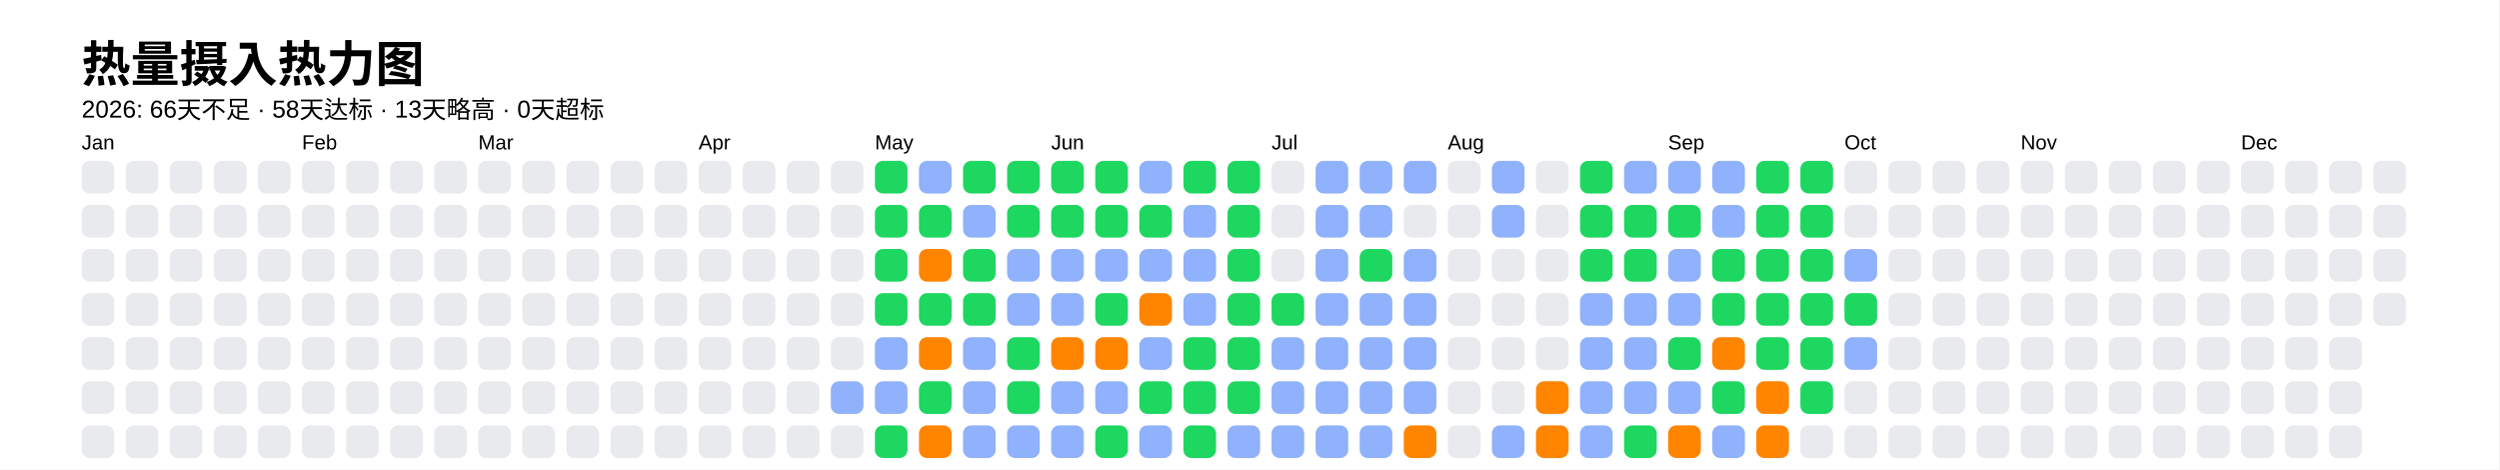
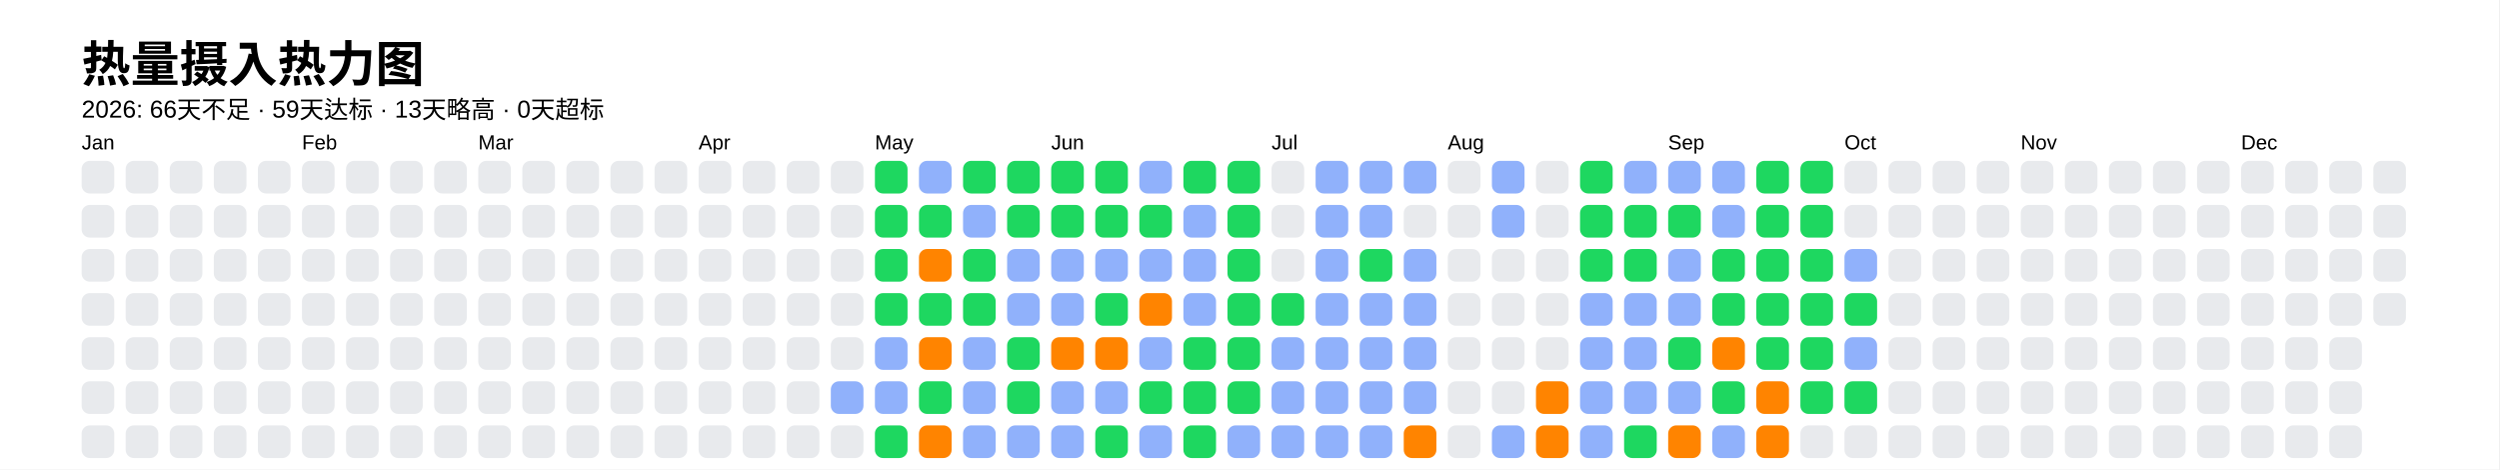
<svg xmlns="http://www.w3.org/2000/svg" style="background-color:white;" baseProfile="full" height="57.5mm" version="1.1" viewBox="0,0,306.2,57.5" width="306.2mm">
  <defs />
  <rect fill="#FFFFFF" height="57.5" width="306.2" x="0" y="0" />
  <text fill="#000000" style="font-size:6px; font-family:Arial; font-weight:bold;" x="10" y="10">热量摄入热力图</text>
-   <text fill="#000000" style="font-size:3px; font-family:Arial;" x="10" y="14.4">2026: 66天不足 · 58天达标 · 13天略高 · 0天超标</text>
+   <text fill="#000000" style="font-size:3px; font-family:Arial;" x="10" y="14.4">2026: 66天不足 · 59天达标 · 13天略高 · 0天超标</text>
  <text fill="#000000" style="font-size:2.5px; font-family:Arial" x="10" y="18.3">Jan</text>
  <rect fill="#E8EAED" height="4" rx="1" ry="1" width="4" x="10" y="19.7" />
  <rect fill="#E8EAED" height="4" rx="1" ry="1" width="4" x="10" y="25.1" />
  <rect fill="#E8EAED" height="4" rx="1" ry="1" width="4" x="10" y="30.5" />
  <rect fill="#E8EAED" height="4" rx="1" ry="1" width="4" x="10" y="35.9" />
  <rect fill="#E8EAED" height="4" rx="1" ry="1" width="4" x="10" y="41.3" />
  <rect fill="#E8EAED" height="4" rx="1" ry="1" width="4" x="10" y="46.7" />
  <rect fill="#E8EAED" height="4" rx="1" ry="1" width="4" x="10" y="52.1" />
  <rect fill="#E8EAED" height="4" rx="1" ry="1" width="4" x="15.4" y="19.7" />
  <rect fill="#E8EAED" height="4" rx="1" ry="1" width="4" x="15.4" y="25.1" />
  <rect fill="#E8EAED" height="4" rx="1" ry="1" width="4" x="15.4" y="30.5" />
  <rect fill="#E8EAED" height="4" rx="1" ry="1" width="4" x="15.4" y="35.9" />
  <rect fill="#E8EAED" height="4" rx="1" ry="1" width="4" x="15.4" y="41.3" />
  <rect fill="#E8EAED" height="4" rx="1" ry="1" width="4" x="15.4" y="46.7" />
  <rect fill="#E8EAED" height="4" rx="1" ry="1" width="4" x="15.4" y="52.1" />
  <rect fill="#E8EAED" height="4" rx="1" ry="1" width="4" x="20.8" y="19.7" />
  <rect fill="#E8EAED" height="4" rx="1" ry="1" width="4" x="20.8" y="25.1" />
  <rect fill="#E8EAED" height="4" rx="1" ry="1" width="4" x="20.8" y="30.5" />
  <rect fill="#E8EAED" height="4" rx="1" ry="1" width="4" x="20.8" y="35.9" />
  <rect fill="#E8EAED" height="4" rx="1" ry="1" width="4" x="20.8" y="41.3" />
  <rect fill="#E8EAED" height="4" rx="1" ry="1" width="4" x="20.8" y="46.7" />
  <rect fill="#E8EAED" height="4" rx="1" ry="1" width="4" x="20.8" y="52.1" />
  <rect fill="#E8EAED" height="4" rx="1" ry="1" width="4" x="26.2" y="19.7" />
  <rect fill="#E8EAED" height="4" rx="1" ry="1" width="4" x="26.2" y="25.1" />
  <rect fill="#E8EAED" height="4" rx="1" ry="1" width="4" x="26.2" y="30.5" />
  <rect fill="#E8EAED" height="4" rx="1" ry="1" width="4" x="26.2" y="35.9" />
  <rect fill="#E8EAED" height="4" rx="1" ry="1" width="4" x="26.2" y="41.3" />
  <rect fill="#E8EAED" height="4" rx="1" ry="1" width="4" x="26.2" y="46.7" />
  <rect fill="#E8EAED" height="4" rx="1" ry="1" width="4" x="26.2" y="52.1" />
  <rect fill="#E8EAED" height="4" rx="1" ry="1" width="4" x="31.6" y="19.7" />
  <rect fill="#E8EAED" height="4" rx="1" ry="1" width="4" x="31.6" y="25.1" />
  <rect fill="#E8EAED" height="4" rx="1" ry="1" width="4" x="31.6" y="30.5" />
  <rect fill="#E8EAED" height="4" rx="1" ry="1" width="4" x="31.6" y="35.9" />
  <rect fill="#E8EAED" height="4" rx="1" ry="1" width="4" x="31.6" y="41.3" />
  <rect fill="#E8EAED" height="4" rx="1" ry="1" width="4" x="31.6" y="46.7" />
  <rect fill="#E8EAED" height="4" rx="1" ry="1" width="4" x="31.6" y="52.1" />
  <text fill="#000000" style="font-size:2.5px; font-family:Arial" x="37.0" y="18.3">Feb</text>
  <rect fill="#E8EAED" height="4" rx="1" ry="1" width="4" x="37.0" y="19.7" />
  <rect fill="#E8EAED" height="4" rx="1" ry="1" width="4" x="37.0" y="25.1" />
  <rect fill="#E8EAED" height="4" rx="1" ry="1" width="4" x="37.0" y="30.5" />
  <rect fill="#E8EAED" height="4" rx="1" ry="1" width="4" x="37.0" y="35.9" />
  <rect fill="#E8EAED" height="4" rx="1" ry="1" width="4" x="37.0" y="41.3" />
  <rect fill="#E8EAED" height="4" rx="1" ry="1" width="4" x="37.0" y="46.7" />
  <rect fill="#E8EAED" height="4" rx="1" ry="1" width="4" x="37.0" y="52.1" />
  <rect fill="#E8EAED" height="4" rx="1" ry="1" width="4" x="42.4" y="19.7" />
  <rect fill="#E8EAED" height="4" rx="1" ry="1" width="4" x="42.4" y="25.1" />
  <rect fill="#E8EAED" height="4" rx="1" ry="1" width="4" x="42.4" y="30.5" />
  <rect fill="#E8EAED" height="4" rx="1" ry="1" width="4" x="42.4" y="35.9" />
  <rect fill="#E8EAED" height="4" rx="1" ry="1" width="4" x="42.4" y="41.3" />
  <rect fill="#E8EAED" height="4" rx="1" ry="1" width="4" x="42.4" y="46.7" />
  <rect fill="#E8EAED" height="4" rx="1" ry="1" width="4" x="42.4" y="52.1" />
  <rect fill="#E8EAED" height="4" rx="1" ry="1" width="4" x="47.8" y="19.7" />
  <rect fill="#E8EAED" height="4" rx="1" ry="1" width="4" x="47.8" y="25.1" />
  <rect fill="#E8EAED" height="4" rx="1" ry="1" width="4" x="47.8" y="30.5" />
  <rect fill="#E8EAED" height="4" rx="1" ry="1" width="4" x="47.8" y="35.9" />
  <rect fill="#E8EAED" height="4" rx="1" ry="1" width="4" x="47.8" y="41.3" />
  <rect fill="#E8EAED" height="4" rx="1" ry="1" width="4" x="47.8" y="46.7" />
  <rect fill="#E8EAED" height="4" rx="1" ry="1" width="4" x="47.8" y="52.1" />
  <rect fill="#E8EAED" height="4" rx="1" ry="1" width="4" x="53.2" y="19.7" />
  <rect fill="#E8EAED" height="4" rx="1" ry="1" width="4" x="53.2" y="25.1" />
  <rect fill="#E8EAED" height="4" rx="1" ry="1" width="4" x="53.2" y="30.5" />
  <rect fill="#E8EAED" height="4" rx="1" ry="1" width="4" x="53.2" y="35.9" />
  <rect fill="#E8EAED" height="4" rx="1" ry="1" width="4" x="53.2" y="41.3" />
  <rect fill="#E8EAED" height="4" rx="1" ry="1" width="4" x="53.2" y="46.7" />
  <rect fill="#E8EAED" height="4" rx="1" ry="1" width="4" x="53.2" y="52.1" />
  <text fill="#000000" style="font-size:2.5px; font-family:Arial" x="58.6" y="18.3">Mar</text>
  <rect fill="#E8EAED" height="4" rx="1" ry="1" width="4" x="58.6" y="19.7" />
  <rect fill="#E8EAED" height="4" rx="1" ry="1" width="4" x="58.6" y="25.1" />
  <rect fill="#E8EAED" height="4" rx="1" ry="1" width="4" x="58.6" y="30.5" />
  <rect fill="#E8EAED" height="4" rx="1" ry="1" width="4" x="58.6" y="35.9" />
  <rect fill="#E8EAED" height="4" rx="1" ry="1" width="4" x="58.6" y="41.3" />
  <rect fill="#E8EAED" height="4" rx="1" ry="1" width="4" x="58.6" y="46.7" />
  <rect fill="#E8EAED" height="4" rx="1" ry="1" width="4" x="58.6" y="52.1" />
  <rect fill="#E8EAED" height="4" rx="1" ry="1" width="4" x="64" y="19.7" />
  <rect fill="#E8EAED" height="4" rx="1" ry="1" width="4" x="64" y="25.1" />
  <rect fill="#E8EAED" height="4" rx="1" ry="1" width="4" x="64" y="30.5" />
  <rect fill="#E8EAED" height="4" rx="1" ry="1" width="4" x="64" y="35.9" />
  <rect fill="#E8EAED" height="4" rx="1" ry="1" width="4" x="64" y="41.3" />
  <rect fill="#E8EAED" height="4" rx="1" ry="1" width="4" x="64" y="46.7" />
  <rect fill="#E8EAED" height="4" rx="1" ry="1" width="4" x="64" y="52.1" />
  <rect fill="#E8EAED" height="4" rx="1" ry="1" width="4" x="69.4" y="19.7" />
  <rect fill="#E8EAED" height="4" rx="1" ry="1" width="4" x="69.4" y="25.1" />
  <rect fill="#E8EAED" height="4" rx="1" ry="1" width="4" x="69.4" y="30.5" />
  <rect fill="#E8EAED" height="4" rx="1" ry="1" width="4" x="69.4" y="35.9" />
  <rect fill="#E8EAED" height="4" rx="1" ry="1" width="4" x="69.4" y="41.3" />
  <rect fill="#E8EAED" height="4" rx="1" ry="1" width="4" x="69.4" y="46.7" />
  <rect fill="#E8EAED" height="4" rx="1" ry="1" width="4" x="69.4" y="52.1" />
  <rect fill="#E8EAED" height="4" rx="1" ry="1" width="4" x="74.8" y="19.7" />
  <rect fill="#E8EAED" height="4" rx="1" ry="1" width="4" x="74.8" y="25.1" />
  <rect fill="#E8EAED" height="4" rx="1" ry="1" width="4" x="74.8" y="30.5" />
  <rect fill="#E8EAED" height="4" rx="1" ry="1" width="4" x="74.8" y="35.9" />
  <rect fill="#E8EAED" height="4" rx="1" ry="1" width="4" x="74.8" y="41.3" />
  <rect fill="#E8EAED" height="4" rx="1" ry="1" width="4" x="74.8" y="46.7" />
  <rect fill="#E8EAED" height="4" rx="1" ry="1" width="4" x="74.8" y="52.1" />
  <rect fill="#E8EAED" height="4" rx="1" ry="1" width="4" x="80.2" y="19.7" />
  <rect fill="#E8EAED" height="4" rx="1" ry="1" width="4" x="80.2" y="25.1" />
  <rect fill="#E8EAED" height="4" rx="1" ry="1" width="4" x="80.2" y="30.5" />
  <rect fill="#E8EAED" height="4" rx="1" ry="1" width="4" x="80.2" y="35.9" />
  <rect fill="#E8EAED" height="4" rx="1" ry="1" width="4" x="80.2" y="41.3" />
  <rect fill="#E8EAED" height="4" rx="1" ry="1" width="4" x="80.2" y="46.7" />
  <rect fill="#E8EAED" height="4" rx="1" ry="1" width="4" x="80.2" y="52.1" />
  <text fill="#000000" style="font-size:2.5px; font-family:Arial" x="85.6" y="18.3">Apr</text>
  <rect fill="#E8EAED" height="4" rx="1" ry="1" width="4" x="85.6" y="19.7" />
  <rect fill="#E8EAED" height="4" rx="1" ry="1" width="4" x="85.6" y="25.1" />
  <rect fill="#E8EAED" height="4" rx="1" ry="1" width="4" x="85.6" y="30.5" />
  <rect fill="#E8EAED" height="4" rx="1" ry="1" width="4" x="85.6" y="35.9" />
  <rect fill="#E8EAED" height="4" rx="1" ry="1" width="4" x="85.6" y="41.3" />
  <rect fill="#E8EAED" height="4" rx="1" ry="1" width="4" x="85.6" y="46.7" />
  <rect fill="#E8EAED" height="4" rx="1" ry="1" width="4" x="85.6" y="52.1" />
  <rect fill="#E8EAED" height="4" rx="1" ry="1" width="4" x="91" y="19.7" />
  <rect fill="#E8EAED" height="4" rx="1" ry="1" width="4" x="91" y="25.1" />
  <rect fill="#E8EAED" height="4" rx="1" ry="1" width="4" x="91" y="30.5" />
  <rect fill="#E8EAED" height="4" rx="1" ry="1" width="4" x="91" y="35.9" />
  <rect fill="#E8EAED" height="4" rx="1" ry="1" width="4" x="91" y="41.3" />
  <rect fill="#E8EAED" height="4" rx="1" ry="1" width="4" x="91" y="46.7" />
  <rect fill="#E8EAED" height="4" rx="1" ry="1" width="4" x="91" y="52.1" />
  <rect fill="#E8EAED" height="4" rx="1" ry="1" width="4" x="96.4" y="19.7" />
  <rect fill="#E8EAED" height="4" rx="1" ry="1" width="4" x="96.4" y="25.1" />
  <rect fill="#E8EAED" height="4" rx="1" ry="1" width="4" x="96.4" y="30.5" />
  <rect fill="#E8EAED" height="4" rx="1" ry="1" width="4" x="96.4" y="35.9" />
  <rect fill="#E8EAED" height="4" rx="1" ry="1" width="4" x="96.4" y="41.3" />
  <rect fill="#E8EAED" height="4" rx="1" ry="1" width="4" x="96.4" y="46.7" />
  <rect fill="#E8EAED" height="4" rx="1" ry="1" width="4" x="96.4" y="52.1" />
  <rect fill="#E8EAED" height="4" rx="1" ry="1" width="4" x="101.8" y="19.7" />
  <rect fill="#E8EAED" height="4" rx="1" ry="1" width="4" x="101.8" y="25.1" />
  <rect fill="#E8EAED" height="4" rx="1" ry="1" width="4" x="101.8" y="30.5" />
  <rect fill="#E8EAED" height="4" rx="1" ry="1" width="4" x="101.8" y="35.9" />
  <rect fill="#E8EAED" height="4" rx="1" ry="1" width="4" x="101.8" y="41.3" />
  <rect fill="#90b1fb" height="4" rx="1" ry="1" width="4" x="101.8" y="46.7" />
  <rect fill="#E8EAED" height="4" rx="1" ry="1" width="4" x="101.8" y="52.1" />
  <text fill="#000000" style="font-size:2.5px; font-family:Arial" x="107.2" y="18.3">May</text>
  <rect fill="#1ed760" height="4" rx="1" ry="1" width="4" x="107.2" y="19.7" />
  <rect fill="#1ed760" height="4" rx="1" ry="1" width="4" x="107.2" y="25.1" />
  <rect fill="#1ed760" height="4" rx="1" ry="1" width="4" x="107.2" y="30.5" />
  <rect fill="#1ed760" height="4" rx="1" ry="1" width="4" x="107.2" y="35.9" />
  <rect fill="#90b1fb" height="4" rx="1" ry="1" width="4" x="107.2" y="41.3" />
  <rect fill="#90b1fb" height="4" rx="1" ry="1" width="4" x="107.2" y="46.7" />
  <rect fill="#1ed760" height="4" rx="1" ry="1" width="4" x="107.2" y="52.1" />
  <rect fill="#90b1fb" height="4" rx="1" ry="1" width="4" x="112.6" y="19.7" />
  <rect fill="#1ed760" height="4" rx="1" ry="1" width="4" x="112.6" y="25.1" />
  <rect fill="#ff8400" height="4" rx="1" ry="1" width="4" x="112.6" y="30.5" />
  <rect fill="#1ed760" height="4" rx="1" ry="1" width="4" x="112.6" y="35.9" />
  <rect fill="#ff8400" height="4" rx="1" ry="1" width="4" x="112.6" y="41.3" />
  <rect fill="#1ed760" height="4" rx="1" ry="1" width="4" x="112.6" y="46.7" />
  <rect fill="#ff8400" height="4" rx="1" ry="1" width="4" x="112.6" y="52.1" />
  <rect fill="#1ed760" height="4" rx="1" ry="1" width="4" x="118" y="19.7" />
  <rect fill="#90b1fb" height="4" rx="1" ry="1" width="4" x="118" y="25.1" />
  <rect fill="#1ed760" height="4" rx="1" ry="1" width="4" x="118" y="30.5" />
  <rect fill="#1ed760" height="4" rx="1" ry="1" width="4" x="118" y="35.9" />
  <rect fill="#90b1fb" height="4" rx="1" ry="1" width="4" x="118" y="41.3" />
  <rect fill="#90b1fb" height="4" rx="1" ry="1" width="4" x="118" y="46.7" />
  <rect fill="#90b1fb" height="4" rx="1" ry="1" width="4" x="118" y="52.1" />
  <rect fill="#1ed760" height="4" rx="1" ry="1" width="4" x="123.4" y="19.7" />
  <rect fill="#1ed760" height="4" rx="1" ry="1" width="4" x="123.4" y="25.1" />
  <rect fill="#90b1fb" height="4" rx="1" ry="1" width="4" x="123.4" y="30.5" />
  <rect fill="#90b1fb" height="4" rx="1" ry="1" width="4" x="123.4" y="35.9" />
  <rect fill="#1ed760" height="4" rx="1" ry="1" width="4" x="123.4" y="41.3" />
  <rect fill="#1ed760" height="4" rx="1" ry="1" width="4" x="123.4" y="46.7" />
  <rect fill="#90b1fb" height="4" rx="1" ry="1" width="4" x="123.4" y="52.1" />
  <text fill="#000000" style="font-size:2.5px; font-family:Arial" x="128.8" y="18.3">Jun</text>
  <rect fill="#1ed760" height="4" rx="1" ry="1" width="4" x="128.8" y="19.7" />
  <rect fill="#1ed760" height="4" rx="1" ry="1" width="4" x="128.8" y="25.1" />
  <rect fill="#90b1fb" height="4" rx="1" ry="1" width="4" x="128.8" y="30.5" />
  <rect fill="#90b1fb" height="4" rx="1" ry="1" width="4" x="128.8" y="35.9" />
  <rect fill="#ff8400" height="4" rx="1" ry="1" width="4" x="128.8" y="41.3" />
  <rect fill="#90b1fb" height="4" rx="1" ry="1" width="4" x="128.8" y="46.7" />
  <rect fill="#90b1fb" height="4" rx="1" ry="1" width="4" x="128.8" y="52.1" />
  <rect fill="#1ed760" height="4" rx="1" ry="1" width="4" x="134.2" y="19.7" />
  <rect fill="#1ed760" height="4" rx="1" ry="1" width="4" x="134.2" y="25.1" />
  <rect fill="#90b1fb" height="4" rx="1" ry="1" width="4" x="134.2" y="30.5" />
  <rect fill="#1ed760" height="4" rx="1" ry="1" width="4" x="134.2" y="35.9" />
  <rect fill="#ff8400" height="4" rx="1" ry="1" width="4" x="134.2" y="41.3" />
  <rect fill="#90b1fb" height="4" rx="1" ry="1" width="4" x="134.2" y="46.7" />
  <rect fill="#1ed760" height="4" rx="1" ry="1" width="4" x="134.2" y="52.1" />
  <rect fill="#90b1fb" height="4" rx="1" ry="1" width="4" x="139.6" y="19.7" />
  <rect fill="#1ed760" height="4" rx="1" ry="1" width="4" x="139.6" y="25.1" />
  <rect fill="#90b1fb" height="4" rx="1" ry="1" width="4" x="139.6" y="30.5" />
  <rect fill="#ff8400" height="4" rx="1" ry="1" width="4" x="139.6" y="35.9" />
  <rect fill="#90b1fb" height="4" rx="1" ry="1" width="4" x="139.6" y="41.3" />
  <rect fill="#1ed760" height="4" rx="1" ry="1" width="4" x="139.6" y="46.7" />
  <rect fill="#90b1fb" height="4" rx="1" ry="1" width="4" x="139.6" y="52.1" />
  <rect fill="#1ed760" height="4" rx="1" ry="1" width="4" x="145" y="19.7" />
  <rect fill="#90b1fb" height="4" rx="1" ry="1" width="4" x="145" y="25.1" />
  <rect fill="#90b1fb" height="4" rx="1" ry="1" width="4" x="145" y="30.5" />
  <rect fill="#90b1fb" height="4" rx="1" ry="1" width="4" x="145" y="35.9" />
  <rect fill="#1ed760" height="4" rx="1" ry="1" width="4" x="145" y="41.3" />
  <rect fill="#1ed760" height="4" rx="1" ry="1" width="4" x="145" y="46.7" />
  <rect fill="#1ed760" height="4" rx="1" ry="1" width="4" x="145" y="52.1" />
  <rect fill="#1ed760" height="4" rx="1" ry="1" width="4" x="150.4" y="19.7" />
  <rect fill="#1ed760" height="4" rx="1" ry="1" width="4" x="150.4" y="25.1" />
  <rect fill="#1ed760" height="4" rx="1" ry="1" width="4" x="150.4" y="30.5" />
  <rect fill="#1ed760" height="4" rx="1" ry="1" width="4" x="150.4" y="35.9" />
  <rect fill="#1ed760" height="4" rx="1" ry="1" width="4" x="150.4" y="41.3" />
  <rect fill="#1ed760" height="4" rx="1" ry="1" width="4" x="150.4" y="46.7" />
  <rect fill="#90b1fb" height="4" rx="1" ry="1" width="4" x="150.4" y="52.1" />
  <text fill="#000000" style="font-size:2.5px; font-family:Arial" x="155.8" y="18.3">Jul</text>
  <rect fill="#E8EAED" height="4" rx="1" ry="1" width="4" x="155.8" y="19.7" />
  <rect fill="#E8EAED" height="4" rx="1" ry="1" width="4" x="155.8" y="25.1" />
  <rect fill="#E8EAED" height="4" rx="1" ry="1" width="4" x="155.8" y="30.5" />
  <rect fill="#1ed760" height="4" rx="1" ry="1" width="4" x="155.8" y="35.9" />
  <rect fill="#90b1fb" height="4" rx="1" ry="1" width="4" x="155.8" y="41.3" />
  <rect fill="#90b1fb" height="4" rx="1" ry="1" width="4" x="155.8" y="46.7" />
  <rect fill="#90b1fb" height="4" rx="1" ry="1" width="4" x="155.8" y="52.1" />
  <rect fill="#90b1fb" height="4" rx="1" ry="1" width="4" x="161.2" y="19.7" />
  <rect fill="#90b1fb" height="4" rx="1" ry="1" width="4" x="161.2" y="25.1" />
  <rect fill="#90b1fb" height="4" rx="1" ry="1" width="4" x="161.2" y="30.5" />
  <rect fill="#90b1fb" height="4" rx="1" ry="1" width="4" x="161.2" y="35.9" />
  <rect fill="#90b1fb" height="4" rx="1" ry="1" width="4" x="161.2" y="41.3" />
  <rect fill="#90b1fb" height="4" rx="1" ry="1" width="4" x="161.2" y="46.7" />
  <rect fill="#90b1fb" height="4" rx="1" ry="1" width="4" x="161.2" y="52.1" />
  <rect fill="#90b1fb" height="4" rx="1" ry="1" width="4" x="166.6" y="19.7" />
  <rect fill="#90b1fb" height="4" rx="1" ry="1" width="4" x="166.6" y="25.1" />
  <rect fill="#1ed760" height="4" rx="1" ry="1" width="4" x="166.6" y="30.5" />
  <rect fill="#90b1fb" height="4" rx="1" ry="1" width="4" x="166.6" y="35.9" />
  <rect fill="#90b1fb" height="4" rx="1" ry="1" width="4" x="166.6" y="41.3" />
  <rect fill="#90b1fb" height="4" rx="1" ry="1" width="4" x="166.6" y="46.7" />
  <rect fill="#90b1fb" height="4" rx="1" ry="1" width="4" x="166.6" y="52.1" />
  <rect fill="#90b1fb" height="4" rx="1" ry="1" width="4" x="172" y="19.7" />
  <rect fill="#E8EAED" height="4" rx="1" ry="1" width="4" x="172" y="25.1" />
  <rect fill="#90b1fb" height="4" rx="1" ry="1" width="4" x="172" y="30.5" />
  <rect fill="#90b1fb" height="4" rx="1" ry="1" width="4" x="172" y="35.9" />
  <rect fill="#90b1fb" height="4" rx="1" ry="1" width="4" x="172" y="41.3" />
  <rect fill="#90b1fb" height="4" rx="1" ry="1" width="4" x="172" y="46.7" />
  <rect fill="#ff8400" height="4" rx="1" ry="1" width="4" x="172" y="52.1" />
  <text fill="#000000" style="font-size:2.5px; font-family:Arial" x="177.4" y="18.3">Aug</text>
  <rect fill="#E8EAED" height="4" rx="1" ry="1" width="4" x="177.4" y="19.7" />
  <rect fill="#E8EAED" height="4" rx="1" ry="1" width="4" x="177.4" y="25.1" />
  <rect fill="#E8EAED" height="4" rx="1" ry="1" width="4" x="177.4" y="30.5" />
  <rect fill="#E8EAED" height="4" rx="1" ry="1" width="4" x="177.4" y="35.9" />
  <rect fill="#E8EAED" height="4" rx="1" ry="1" width="4" x="177.4" y="41.3" />
  <rect fill="#E8EAED" height="4" rx="1" ry="1" width="4" x="177.4" y="46.7" />
  <rect fill="#E8EAED" height="4" rx="1" ry="1" width="4" x="177.4" y="52.1" />
  <rect fill="#90b1fb" height="4" rx="1" ry="1" width="4" x="182.8" y="19.7" />
  <rect fill="#90b1fb" height="4" rx="1" ry="1" width="4" x="182.8" y="25.1" />
  <rect fill="#E8EAED" height="4" rx="1" ry="1" width="4" x="182.8" y="30.5" />
  <rect fill="#E8EAED" height="4" rx="1" ry="1" width="4" x="182.8" y="35.9" />
  <rect fill="#E8EAED" height="4" rx="1" ry="1" width="4" x="182.8" y="41.3" />
  <rect fill="#E8EAED" height="4" rx="1" ry="1" width="4" x="182.8" y="46.7" />
  <rect fill="#90b1fb" height="4" rx="1" ry="1" width="4" x="182.8" y="52.1" />
  <rect fill="#E8EAED" height="4" rx="1" ry="1" width="4" x="188.2" y="19.7" />
  <rect fill="#E8EAED" height="4" rx="1" ry="1" width="4" x="188.2" y="25.1" />
  <rect fill="#E8EAED" height="4" rx="1" ry="1" width="4" x="188.2" y="30.5" />
  <rect fill="#E8EAED" height="4" rx="1" ry="1" width="4" x="188.2" y="35.9" />
  <rect fill="#E8EAED" height="4" rx="1" ry="1" width="4" x="188.2" y="41.3" />
  <rect fill="#ff8400" height="4" rx="1" ry="1" width="4" x="188.2" y="46.7" />
  <rect fill="#ff8400" height="4" rx="1" ry="1" width="4" x="188.2" y="52.1" />
  <rect fill="#1ed760" height="4" rx="1" ry="1" width="4" x="193.6" y="19.7" />
  <rect fill="#1ed760" height="4" rx="1" ry="1" width="4" x="193.6" y="25.1" />
  <rect fill="#1ed760" height="4" rx="1" ry="1" width="4" x="193.6" y="30.5" />
  <rect fill="#90b1fb" height="4" rx="1" ry="1" width="4" x="193.6" y="35.9" />
  <rect fill="#90b1fb" height="4" rx="1" ry="1" width="4" x="193.6" y="41.3" />
  <rect fill="#90b1fb" height="4" rx="1" ry="1" width="4" x="193.6" y="46.7" />
  <rect fill="#90b1fb" height="4" rx="1" ry="1" width="4" x="193.6" y="52.1" />
  <rect fill="#90b1fb" height="4" rx="1" ry="1" width="4" x="199" y="19.7" />
  <rect fill="#1ed760" height="4" rx="1" ry="1" width="4" x="199" y="25.1" />
  <rect fill="#1ed760" height="4" rx="1" ry="1" width="4" x="199" y="30.5" />
  <rect fill="#90b1fb" height="4" rx="1" ry="1" width="4" x="199" y="35.9" />
  <rect fill="#90b1fb" height="4" rx="1" ry="1" width="4" x="199" y="41.3" />
  <rect fill="#90b1fb" height="4" rx="1" ry="1" width="4" x="199" y="46.7" />
  <rect fill="#1ed760" height="4" rx="1" ry="1" width="4" x="199" y="52.1" />
  <text fill="#000000" style="font-size:2.5px; font-family:Arial" x="204.4" y="18.3">Sep</text>
  <rect fill="#90b1fb" height="4" rx="1" ry="1" width="4" x="204.4" y="19.7" />
  <rect fill="#1ed760" height="4" rx="1" ry="1" width="4" x="204.4" y="25.1" />
  <rect fill="#90b1fb" height="4" rx="1" ry="1" width="4" x="204.4" y="30.5" />
  <rect fill="#90b1fb" height="4" rx="1" ry="1" width="4" x="204.4" y="35.9" />
  <rect fill="#1ed760" height="4" rx="1" ry="1" width="4" x="204.4" y="41.3" />
  <rect fill="#90b1fb" height="4" rx="1" ry="1" width="4" x="204.4" y="46.7" />
  <rect fill="#ff8400" height="4" rx="1" ry="1" width="4" x="204.4" y="52.1" />
  <rect fill="#90b1fb" height="4" rx="1" ry="1" width="4" x="209.8" y="19.7" />
  <rect fill="#90b1fb" height="4" rx="1" ry="1" width="4" x="209.8" y="25.1" />
  <rect fill="#1ed760" height="4" rx="1" ry="1" width="4" x="209.8" y="30.5" />
  <rect fill="#1ed760" height="4" rx="1" ry="1" width="4" x="209.8" y="35.9" />
  <rect fill="#ff8400" height="4" rx="1" ry="1" width="4" x="209.8" y="41.3" />
  <rect fill="#1ed760" height="4" rx="1" ry="1" width="4" x="209.8" y="46.7" />
  <rect fill="#90b1fb" height="4" rx="1" ry="1" width="4" x="209.8" y="52.1" />
  <rect fill="#1ed760" height="4" rx="1" ry="1" width="4" x="215.2" y="19.7" />
  <rect fill="#1ed760" height="4" rx="1" ry="1" width="4" x="215.2" y="25.1" />
  <rect fill="#1ed760" height="4" rx="1" ry="1" width="4" x="215.2" y="30.5" />
  <rect fill="#1ed760" height="4" rx="1" ry="1" width="4" x="215.2" y="35.9" />
  <rect fill="#1ed760" height="4" rx="1" ry="1" width="4" x="215.2" y="41.3" />
  <rect fill="#ff8400" height="4" rx="1" ry="1" width="4" x="215.2" y="46.7" />
  <rect fill="#ff8400" height="4" rx="1" ry="1" width="4" x="215.2" y="52.1" />
  <rect fill="#1ed760" height="4" rx="1" ry="1" width="4" x="220.6" y="19.7" />
  <rect fill="#1ed760" height="4" rx="1" ry="1" width="4" x="220.6" y="25.1" />
  <rect fill="#1ed760" height="4" rx="1" ry="1" width="4" x="220.6" y="30.5" />
  <rect fill="#1ed760" height="4" rx="1" ry="1" width="4" x="220.6" y="35.9" />
  <rect fill="#1ed760" height="4" rx="1" ry="1" width="4" x="220.6" y="41.3" />
  <rect fill="#1ed760" height="4" rx="1" ry="1" width="4" x="220.6" y="46.7" />
  <rect fill="#E8EAED" height="4" rx="1" ry="1" width="4" x="220.6" y="52.1" />
  <text fill="#000000" style="font-size:2.5px; font-family:Arial" x="226" y="18.3">Oct</text>
  <rect fill="#E8EAED" height="4" rx="1" ry="1" width="4" x="226" y="19.7" />
  <rect fill="#E8EAED" height="4" rx="1" ry="1" width="4" x="226" y="25.1" />
  <rect fill="#90b1fb" height="4" rx="1" ry="1" width="4" x="226" y="30.5" />
  <rect fill="#1ed760" height="4" rx="1" ry="1" width="4" x="226" y="35.9" />
  <rect fill="#90b1fb" height="4" rx="1" ry="1" width="4" x="226" y="41.3" />
-   <rect fill="#E8EAED" height="4" rx="1" ry="1" width="4" x="226" y="46.7" />
+   <rect fill="#1ed760" height="4" rx="1" ry="1" width="4" x="226" y="46.7" />
  <rect fill="#E8EAED" height="4" rx="1" ry="1" width="4" x="226" y="52.1" />
  <rect fill="#E8EAED" height="4" rx="1" ry="1" width="4" x="231.4" y="19.7" />
  <rect fill="#E8EAED" height="4" rx="1" ry="1" width="4" x="231.4" y="25.1" />
  <rect fill="#E8EAED" height="4" rx="1" ry="1" width="4" x="231.4" y="30.5" />
  <rect fill="#E8EAED" height="4" rx="1" ry="1" width="4" x="231.4" y="35.9" />
  <rect fill="#E8EAED" height="4" rx="1" ry="1" width="4" x="231.4" y="41.3" />
  <rect fill="#E8EAED" height="4" rx="1" ry="1" width="4" x="231.4" y="46.7" />
  <rect fill="#E8EAED" height="4" rx="1" ry="1" width="4" x="231.4" y="52.1" />
  <rect fill="#E8EAED" height="4" rx="1" ry="1" width="4" x="236.8" y="19.7" />
  <rect fill="#E8EAED" height="4" rx="1" ry="1" width="4" x="236.8" y="25.1" />
  <rect fill="#E8EAED" height="4" rx="1" ry="1" width="4" x="236.8" y="30.5" />
  <rect fill="#E8EAED" height="4" rx="1" ry="1" width="4" x="236.8" y="35.9" />
  <rect fill="#E8EAED" height="4" rx="1" ry="1" width="4" x="236.8" y="41.3" />
  <rect fill="#E8EAED" height="4" rx="1" ry="1" width="4" x="236.8" y="46.7" />
  <rect fill="#E8EAED" height="4" rx="1" ry="1" width="4" x="236.8" y="52.1" />
  <rect fill="#E8EAED" height="4" rx="1" ry="1" width="4" x="242.2" y="19.7" />
  <rect fill="#E8EAED" height="4" rx="1" ry="1" width="4" x="242.2" y="25.1" />
  <rect fill="#E8EAED" height="4" rx="1" ry="1" width="4" x="242.2" y="30.5" />
  <rect fill="#E8EAED" height="4" rx="1" ry="1" width="4" x="242.2" y="35.9" />
  <rect fill="#E8EAED" height="4" rx="1" ry="1" width="4" x="242.2" y="41.3" />
  <rect fill="#E8EAED" height="4" rx="1" ry="1" width="4" x="242.2" y="46.7" />
  <rect fill="#E8EAED" height="4" rx="1" ry="1" width="4" x="242.2" y="52.1" />
  <text fill="#000000" style="font-size:2.5px; font-family:Arial" x="247.6" y="18.3">Nov</text>
  <rect fill="#E8EAED" height="4" rx="1" ry="1" width="4" x="247.6" y="19.7" />
  <rect fill="#E8EAED" height="4" rx="1" ry="1" width="4" x="247.6" y="25.1" />
  <rect fill="#E8EAED" height="4" rx="1" ry="1" width="4" x="247.6" y="30.5" />
  <rect fill="#E8EAED" height="4" rx="1" ry="1" width="4" x="247.6" y="35.9" />
  <rect fill="#E8EAED" height="4" rx="1" ry="1" width="4" x="247.6" y="41.3" />
  <rect fill="#E8EAED" height="4" rx="1" ry="1" width="4" x="247.6" y="46.7" />
  <rect fill="#E8EAED" height="4" rx="1" ry="1" width="4" x="247.6" y="52.1" />
  <rect fill="#E8EAED" height="4" rx="1" ry="1" width="4" x="253" y="19.7" />
  <rect fill="#E8EAED" height="4" rx="1" ry="1" width="4" x="253" y="25.1" />
  <rect fill="#E8EAED" height="4" rx="1" ry="1" width="4" x="253" y="30.5" />
  <rect fill="#E8EAED" height="4" rx="1" ry="1" width="4" x="253" y="35.9" />
  <rect fill="#E8EAED" height="4" rx="1" ry="1" width="4" x="253" y="41.3" />
  <rect fill="#E8EAED" height="4" rx="1" ry="1" width="4" x="253" y="46.7" />
  <rect fill="#E8EAED" height="4" rx="1" ry="1" width="4" x="253" y="52.1" />
  <rect fill="#E8EAED" height="4" rx="1" ry="1" width="4" x="258.4" y="19.7" />
  <rect fill="#E8EAED" height="4" rx="1" ry="1" width="4" x="258.4" y="25.1" />
  <rect fill="#E8EAED" height="4" rx="1" ry="1" width="4" x="258.4" y="30.5" />
  <rect fill="#E8EAED" height="4" rx="1" ry="1" width="4" x="258.4" y="35.9" />
  <rect fill="#E8EAED" height="4" rx="1" ry="1" width="4" x="258.4" y="41.3" />
  <rect fill="#E8EAED" height="4" rx="1" ry="1" width="4" x="258.4" y="46.7" />
  <rect fill="#E8EAED" height="4" rx="1" ry="1" width="4" x="258.4" y="52.1" />
  <rect fill="#E8EAED" height="4" rx="1" ry="1" width="4" x="263.8" y="19.7" />
  <rect fill="#E8EAED" height="4" rx="1" ry="1" width="4" x="263.8" y="25.1" />
  <rect fill="#E8EAED" height="4" rx="1" ry="1" width="4" x="263.8" y="30.5" />
  <rect fill="#E8EAED" height="4" rx="1" ry="1" width="4" x="263.8" y="35.9" />
  <rect fill="#E8EAED" height="4" rx="1" ry="1" width="4" x="263.8" y="41.3" />
  <rect fill="#E8EAED" height="4" rx="1" ry="1" width="4" x="263.8" y="46.7" />
  <rect fill="#E8EAED" height="4" rx="1" ry="1" width="4" x="263.8" y="52.1" />
  <rect fill="#E8EAED" height="4" rx="1" ry="1" width="4" x="269.2" y="19.7" />
  <rect fill="#E8EAED" height="4" rx="1" ry="1" width="4" x="269.2" y="25.1" />
  <rect fill="#E8EAED" height="4" rx="1" ry="1" width="4" x="269.2" y="30.5" />
  <rect fill="#E8EAED" height="4" rx="1" ry="1" width="4" x="269.2" y="35.9" />
  <rect fill="#E8EAED" height="4" rx="1" ry="1" width="4" x="269.2" y="41.3" />
  <rect fill="#E8EAED" height="4" rx="1" ry="1" width="4" x="269.2" y="46.7" />
  <rect fill="#E8EAED" height="4" rx="1" ry="1" width="4" x="269.2" y="52.1" />
  <text fill="#000000" style="font-size:2.5px; font-family:Arial" x="274.6" y="18.3">Dec</text>
  <rect fill="#E8EAED" height="4" rx="1" ry="1" width="4" x="274.6" y="19.7" />
  <rect fill="#E8EAED" height="4" rx="1" ry="1" width="4" x="274.6" y="25.1" />
  <rect fill="#E8EAED" height="4" rx="1" ry="1" width="4" x="274.6" y="30.5" />
  <rect fill="#E8EAED" height="4" rx="1" ry="1" width="4" x="274.6" y="35.9" />
  <rect fill="#E8EAED" height="4" rx="1" ry="1" width="4" x="274.6" y="41.3" />
  <rect fill="#E8EAED" height="4" rx="1" ry="1" width="4" x="274.6" y="46.7" />
  <rect fill="#E8EAED" height="4" rx="1" ry="1" width="4" x="274.6" y="52.1" />
  <rect fill="#E8EAED" height="4" rx="1" ry="1" width="4" x="280" y="19.7" />
  <rect fill="#E8EAED" height="4" rx="1" ry="1" width="4" x="280" y="25.1" />
  <rect fill="#E8EAED" height="4" rx="1" ry="1" width="4" x="280" y="30.5" />
  <rect fill="#E8EAED" height="4" rx="1" ry="1" width="4" x="280" y="35.9" />
  <rect fill="#E8EAED" height="4" rx="1" ry="1" width="4" x="280" y="41.3" />
  <rect fill="#E8EAED" height="4" rx="1" ry="1" width="4" x="280" y="46.7" />
  <rect fill="#E8EAED" height="4" rx="1" ry="1" width="4" x="280" y="52.1" />
  <rect fill="#E8EAED" height="4" rx="1" ry="1" width="4" x="285.4" y="19.7" />
  <rect fill="#E8EAED" height="4" rx="1" ry="1" width="4" x="285.4" y="25.1" />
  <rect fill="#E8EAED" height="4" rx="1" ry="1" width="4" x="285.4" y="30.5" />
  <rect fill="#E8EAED" height="4" rx="1" ry="1" width="4" x="285.4" y="35.9" />
  <rect fill="#E8EAED" height="4" rx="1" ry="1" width="4" x="285.4" y="41.3" />
  <rect fill="#E8EAED" height="4" rx="1" ry="1" width="4" x="285.4" y="46.7" />
  <rect fill="#E8EAED" height="4" rx="1" ry="1" width="4" x="285.4" y="52.1" />
  <rect fill="#E8EAED" height="4" rx="1" ry="1" width="4" x="290.8" y="19.7" />
  <rect fill="#E8EAED" height="4" rx="1" ry="1" width="4" x="290.8" y="25.1" />
  <rect fill="#E8EAED" height="4" rx="1" ry="1" width="4" x="290.8" y="30.5" />
  <rect fill="#E8EAED" height="4" rx="1" ry="1" width="4" x="290.8" y="35.9" />
</svg>
